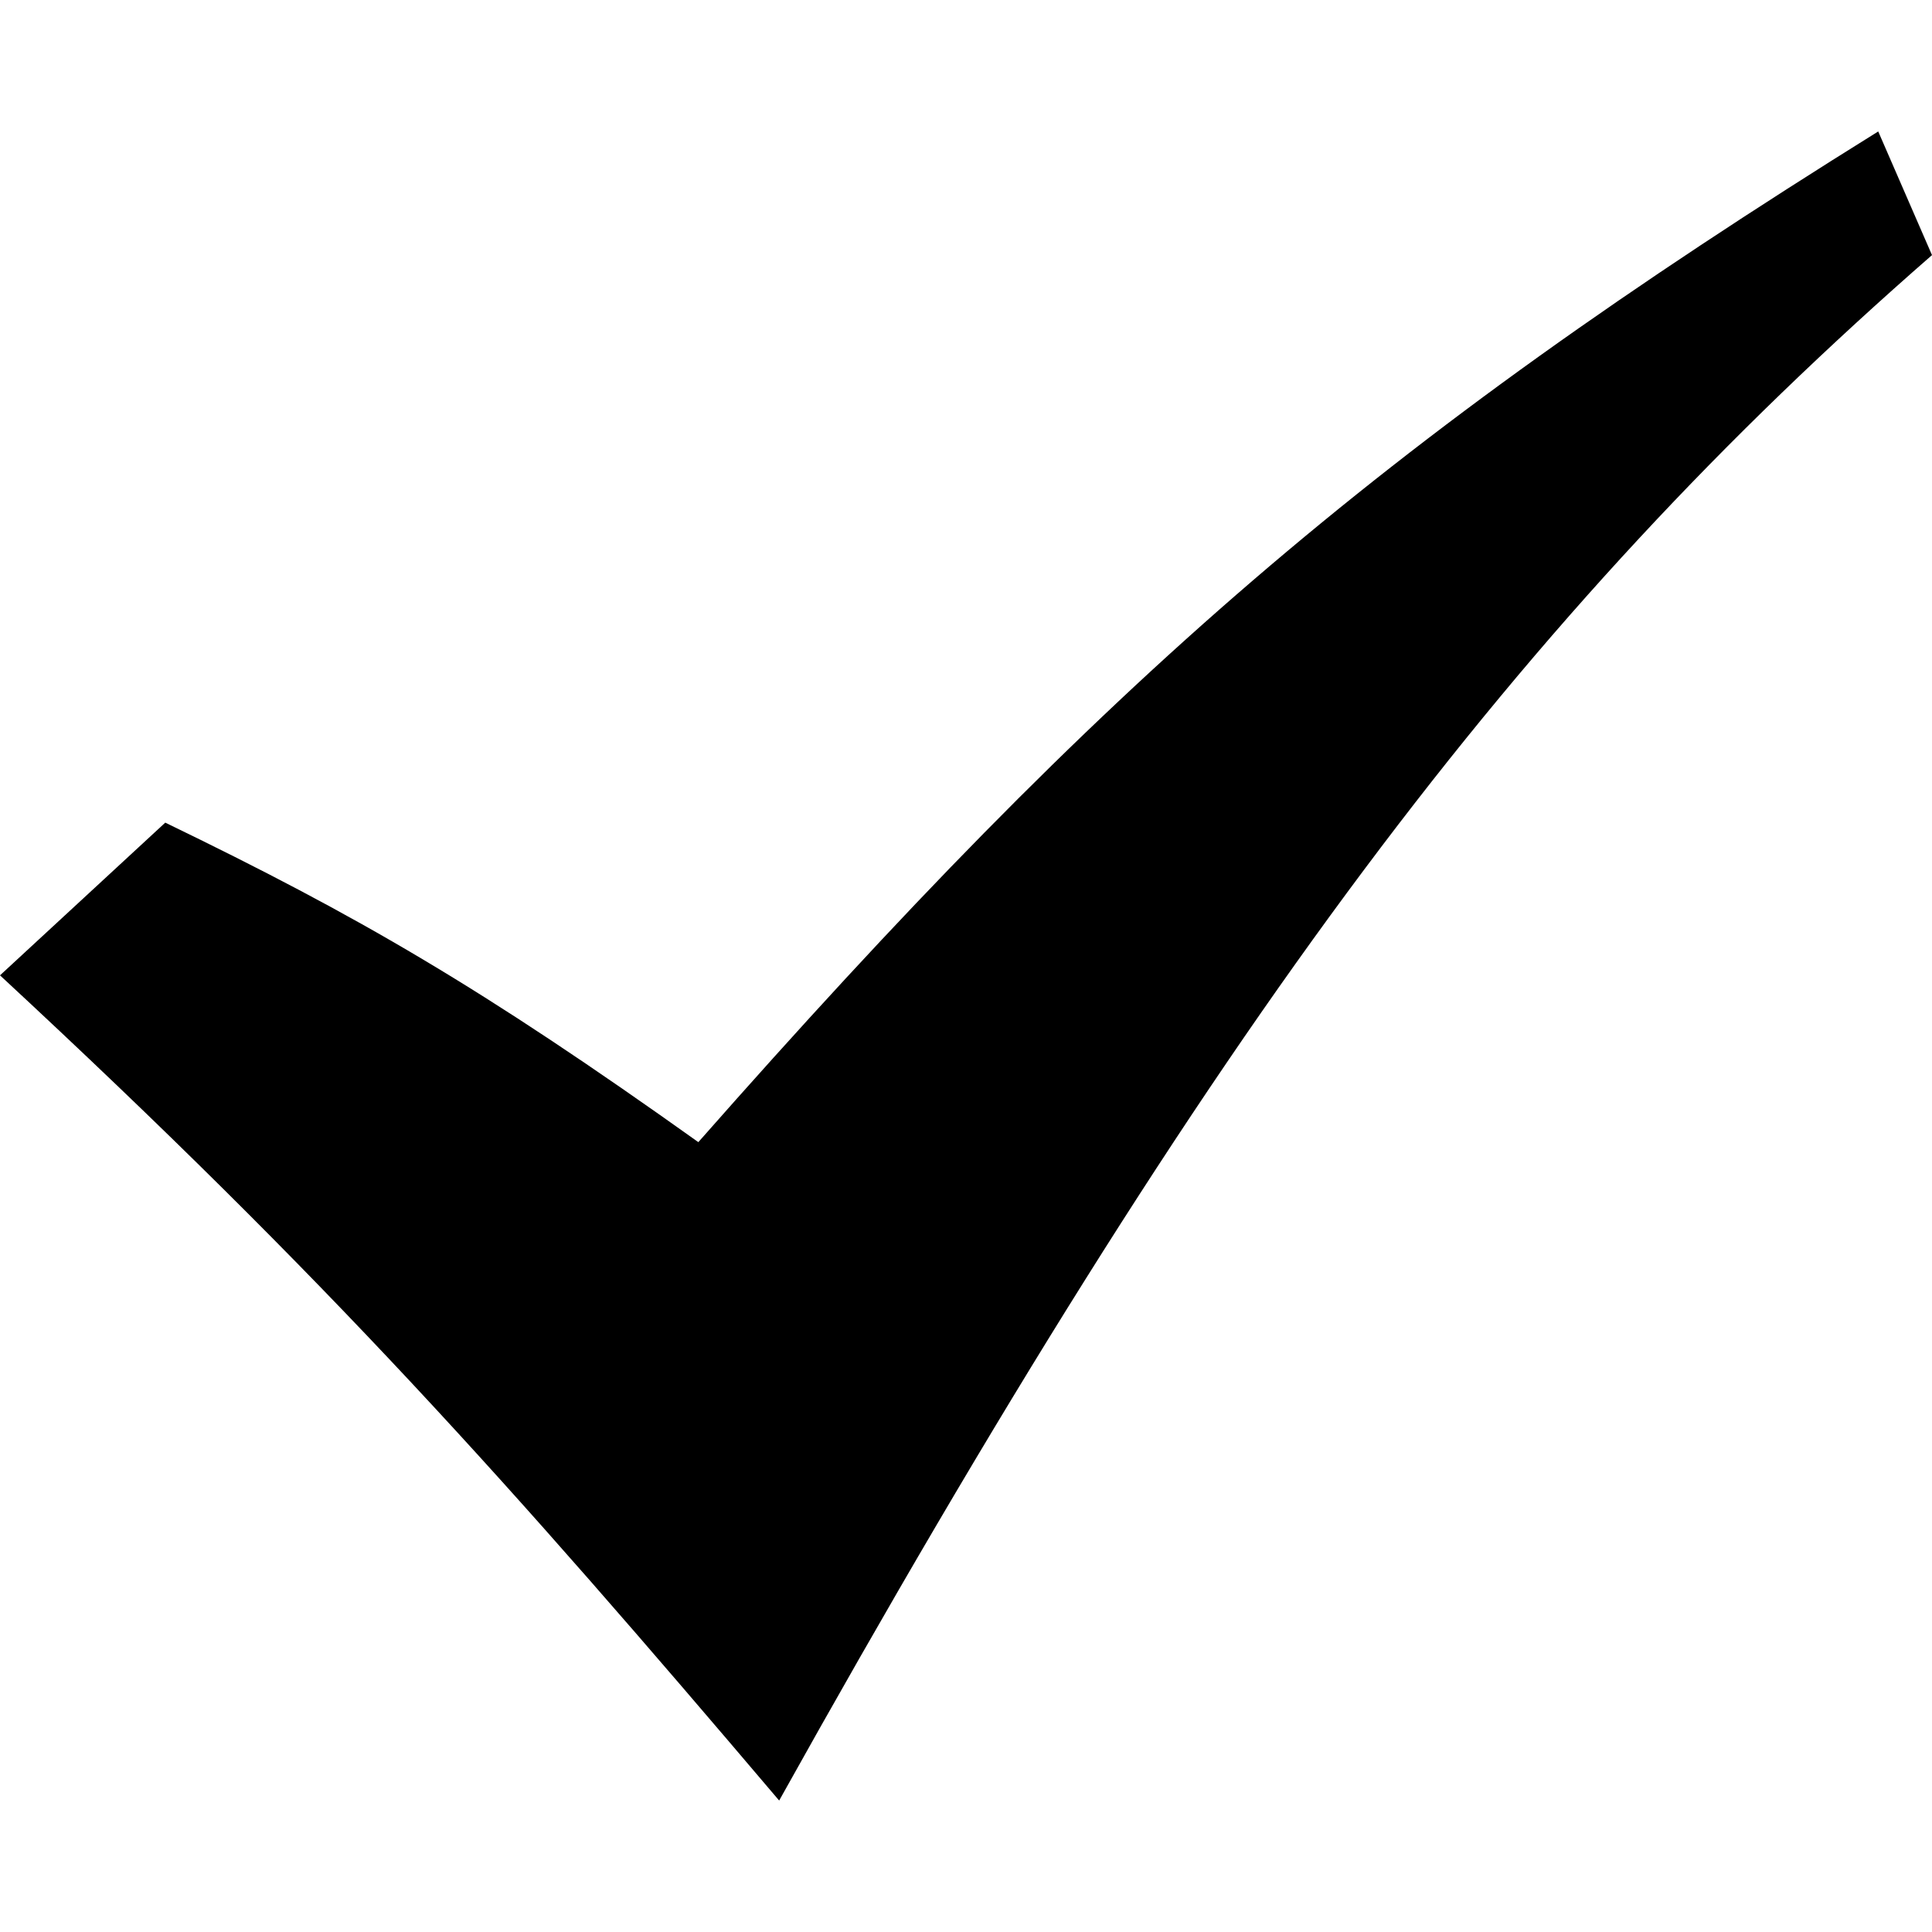
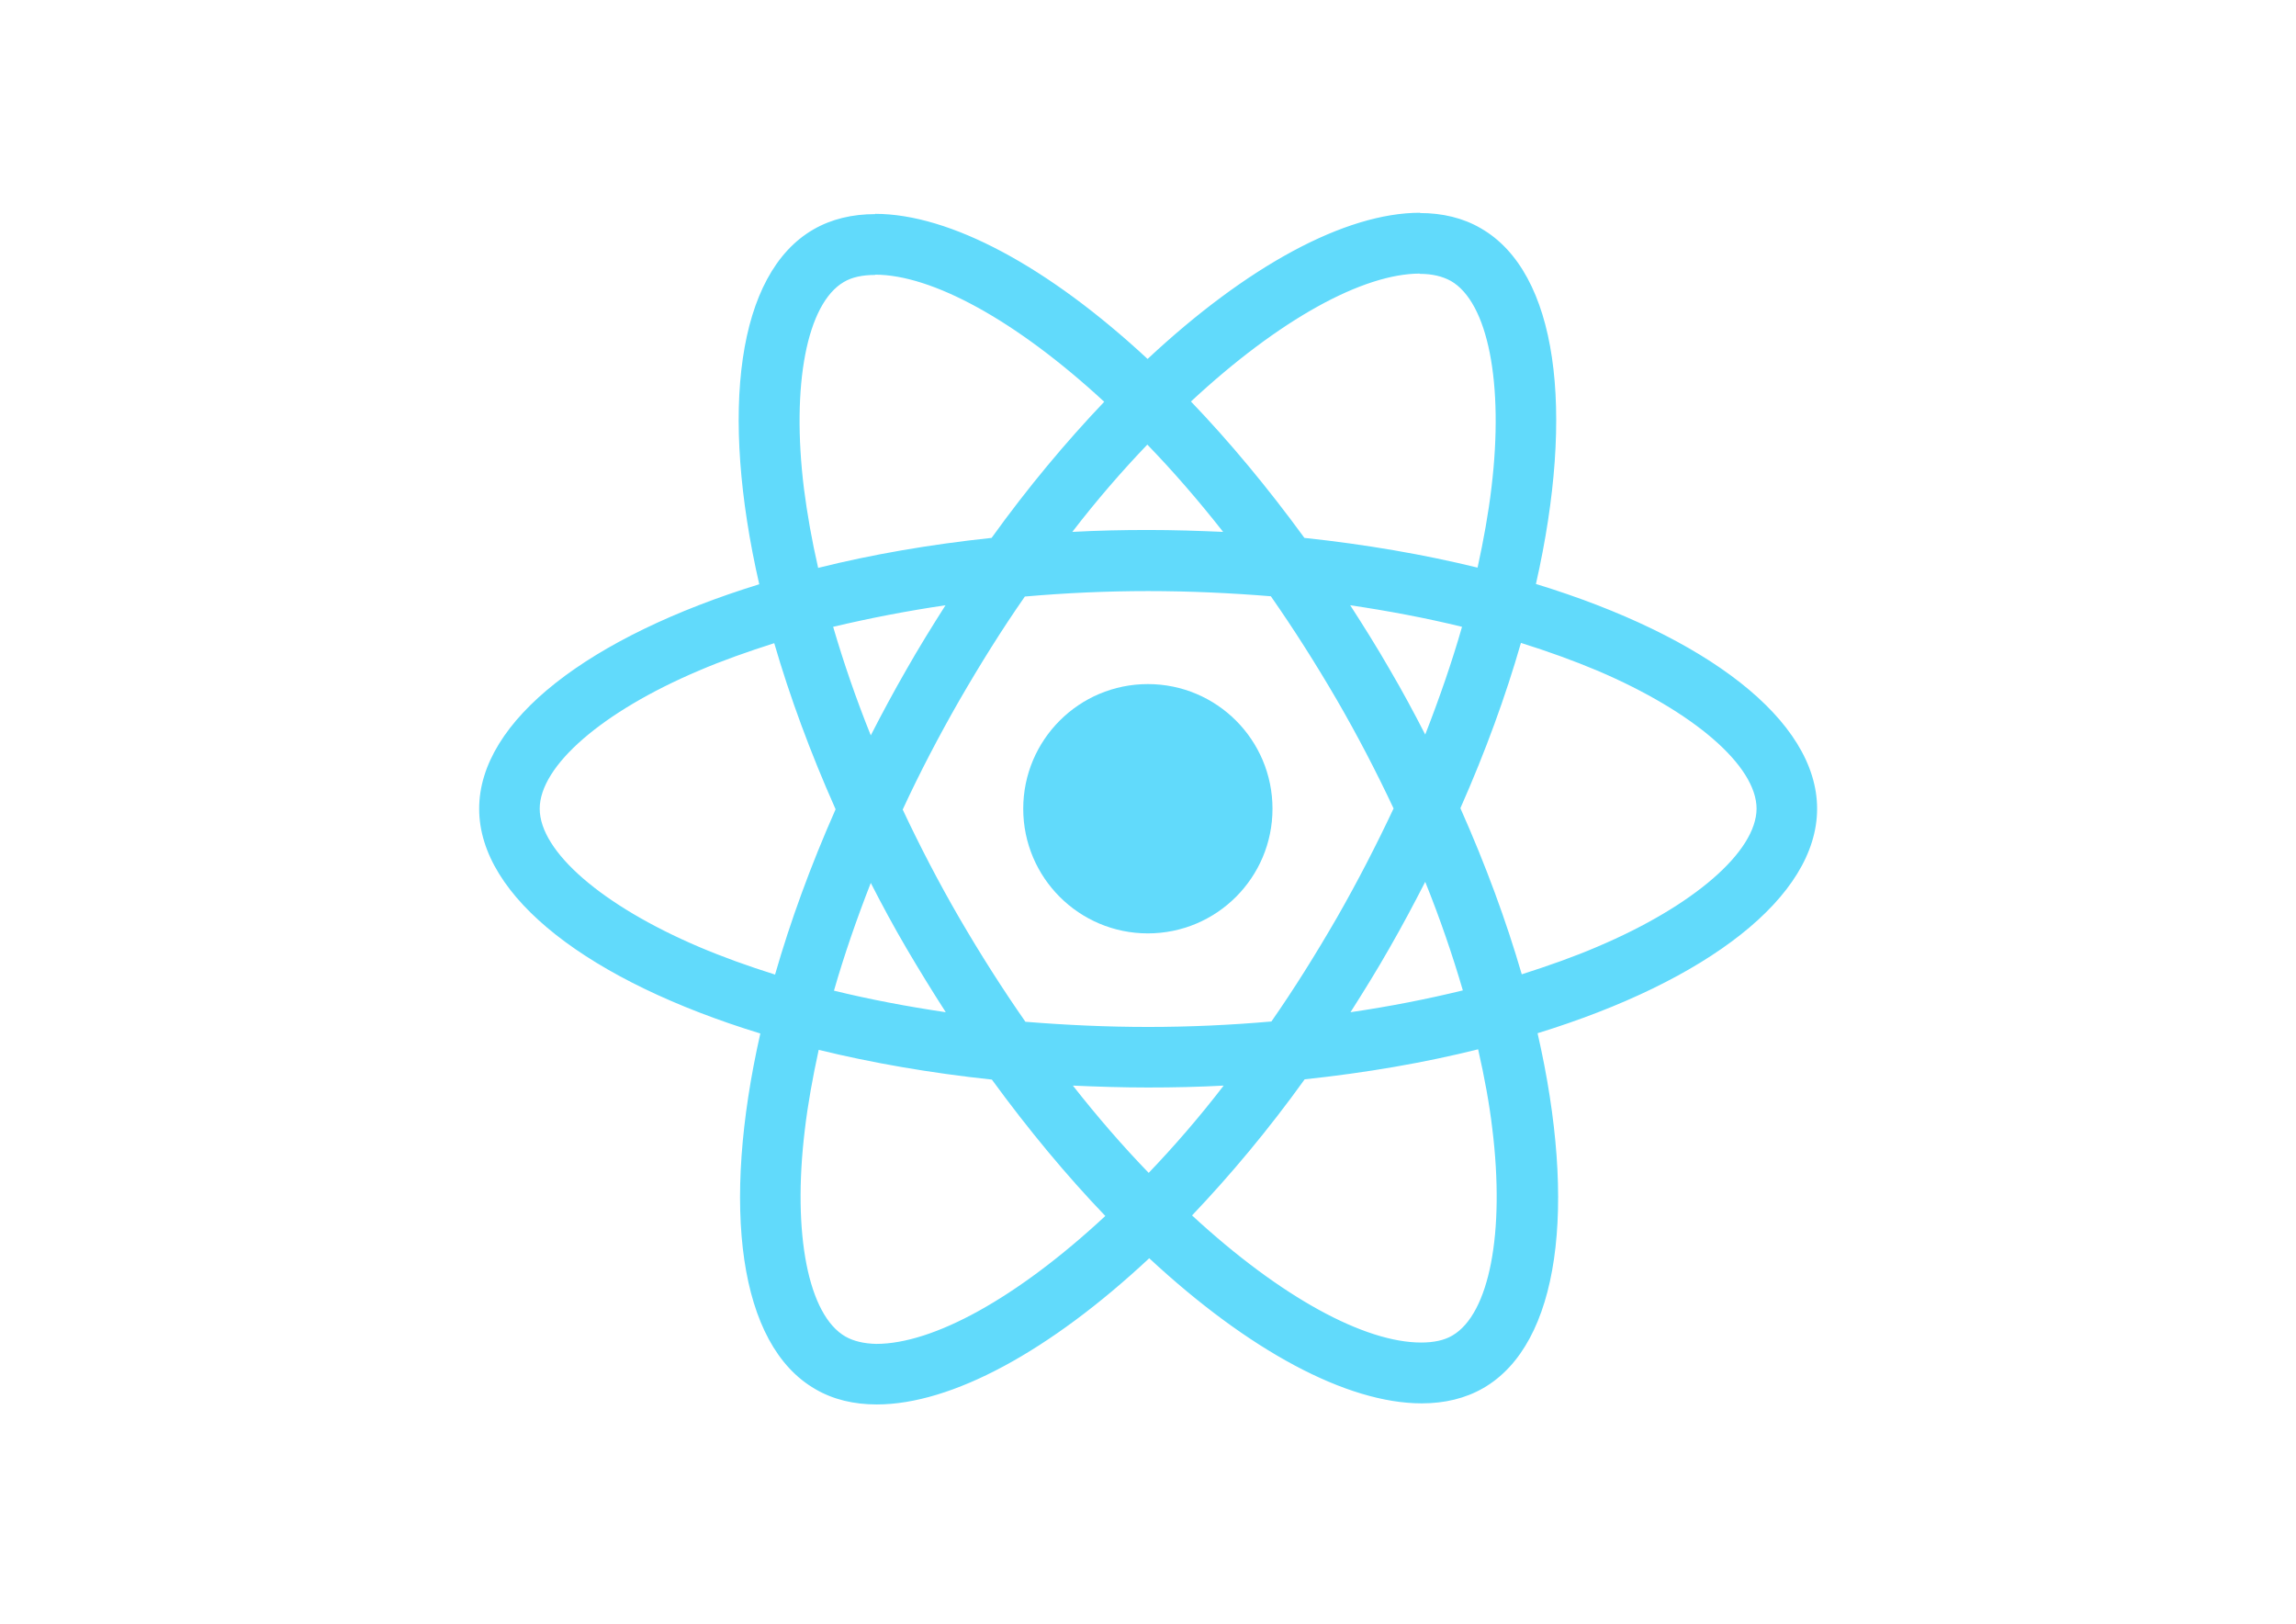
- <svg xmlns="http://www.w3.org/2000/svg" width="24" height="24" viewBox="0 0 24 24">
-   <path d="M0 12.116l2.053-1.897c2.401 1.162 3.924 2.045 6.622 3.969 5.073-5.757 8.426-8.678 14.657-12.555l.668 1.536c-5.139 4.484-8.902 9.479-14.321 19.198-3.343-3.936-5.574-6.446-9.679-10.251z" />
+ <svg xmlns="http://www.w3.org/2000/svg" viewBox="0 0 841.9 595.3">
+   <g fill="#61DAFB">
+     <path d="M666.3 296.5c0-32.5-40.7-63.3-103.1-82.4 14.4-63.6 8-114.2-20.2-130.4-6.5-3.8-14.1-5.6-22.4-5.6v22.3c4.6 0 8.3.9 11.4 2.6 13.6 7.8 19.5 37.5 14.9 75.7-1.1 9.4-2.9 19.3-5.1 29.4-19.6-4.8-41-8.5-63.5-10.9-13.5-18.5-27.5-35.3-41.6-50 32.6-30.3 63.2-46.9 84-46.9V78c-27.5 0-63.5 19.6-99.9 53.6-36.4-33.8-72.4-53.2-99.9-53.2v22.3c20.7 0 51.4 16.5 84 46.6-14 14.7-28 31.4-41.3 49.9-22.6 2.4-44 6.1-63.6 11-2.3-10-4-19.7-5.2-29-4.7-38.2 1.1-67.9 14.6-75.8 3-1.8 6.9-2.6 11.5-2.6V78.5c-8.4 0-16 1.8-22.6 5.6-28.1 16.2-34.4 66.7-19.9 130.1-62.2 19.2-102.7 49.9-102.7 82.3 0 32.5 40.7 63.3 103.1 82.4-14.4 63.6-8 114.2 20.2 130.4 6.5 3.8 14.1 5.6 22.5 5.6 27.5 0 63.5-19.6 99.9-53.6 36.4 33.8 72.4 53.2 99.9 53.2 8.4 0 16-1.8 22.6-5.6 28.1-16.2 34.4-66.7 19.9-130.1 62-19.1 102.5-49.9 102.5-82.3zm-130.2-66.7c-3.7 12.9-8.3 26.2-13.5 39.5-4.1-8-8.4-16-13.1-24-4.6-8-9.5-15.8-14.4-23.4 14.2 2.1 27.9 4.7 41 7.9zm-45.8 106.5c-7.8 13.5-15.8 26.3-24.1 38.2-14.9 1.3-30 2-45.2 2-15.1 0-30.2-.7-45-1.9-8.3-11.9-16.4-24.6-24.2-38-7.6-13.1-14.5-26.4-20.8-39.8 6.2-13.4 13.2-26.8 20.7-39.9 7.8-13.5 15.8-26.3 24.1-38.2 14.9-1.3 30-2 45.2-2 15.1 0 30.2.7 45 1.9 8.3 11.9 16.4 24.6 24.2 38 7.6 13.1 14.5 26.4 20.8 39.8-6.3 13.4-13.2 26.8-20.7 39.9zm32.3-13c5.4 13.4 10 26.8 13.8 39.8-13.1 3.2-26.9 5.9-41.2 8 4.9-7.7 9.8-15.6 14.4-23.7 4.6-8 8.9-16.1 13-24.1zM421.2 430c-9.3-9.6-18.6-20.3-27.8-32 9 .4 18.2.7 27.5.7 9.4 0 18.7-.2 27.8-.7-9 11.7-18.3 22.4-27.5 32zm-74.4-58.9c-14.2-2.1-27.9-4.7-41-7.9 3.7-12.9 8.3-26.2 13.5-39.5 4.1 8 8.4 16 13.1 24 4.7 8 9.5 15.8 14.4 23.4zM420.7 163c9.3 9.6 18.6 20.3 27.8 32-9-.4-18.2-.7-27.5-.7-9.4 0-18.7.2-27.8.7 9-11.7 18.3-22.4 27.5-32zm-74 58.9c-4.9 7.7-9.8 15.6-14.4 23.7-4.6 8-8.9 16-13 24-5.4-13.4-10-26.8-13.8-39.8 13.1-3.1 26.9-5.8 41.2-7.9zm-90.5 125.2c-35.4-15.1-58.3-34.9-58.3-50.6 0-15.7 22.9-35.6 58.3-50.6 8.6-3.7 18-7 27.7-10.1 5.7 19.6 13.2 40 22.5 60.9-9.2 20.8-16.6 41.1-22.2 60.6-9.9-3.1-19.3-6.5-28-10.2zM310 490c-13.6-7.8-19.5-37.5-14.9-75.7 1.1-9.4 2.9-19.3 5.1-29.4 19.6 4.8 41 8.5 63.5 10.9 13.5 18.5 27.5 35.3 41.6 50-32.6 30.3-63.2 46.9-84 46.9-4.5-.1-8.3-1-11.3-2.7zm237.2-76.2c4.7 38.2-1.1 67.9-14.6 75.8-3 1.8-6.9 2.6-11.5 2.6-20.7 0-51.4-16.5-84-46.6 14-14.7 28-31.4 41.3-49.9 22.6-2.4 44-6.1 63.6-11 2.3 10.1 4.1 19.8 5.2 29.1zm38.5-66.7c-8.6 3.7-18 7-27.7 10.1-5.7-19.6-13.2-40-22.5-60.9 9.2-20.8 16.6-41.1 22.2-60.6 9.9 3.1 19.3 6.5 28.1 10.2 35.4 15.1 58.3 34.9 58.3 50.6-.1 15.7-23 35.6-58.4 50.6zM320.8 78.4z" />
+     <circle cx="420.9" cy="296.5" r="45.7" />
+     <path d="M520.5 78.1z" />
+   </g>
</svg>
